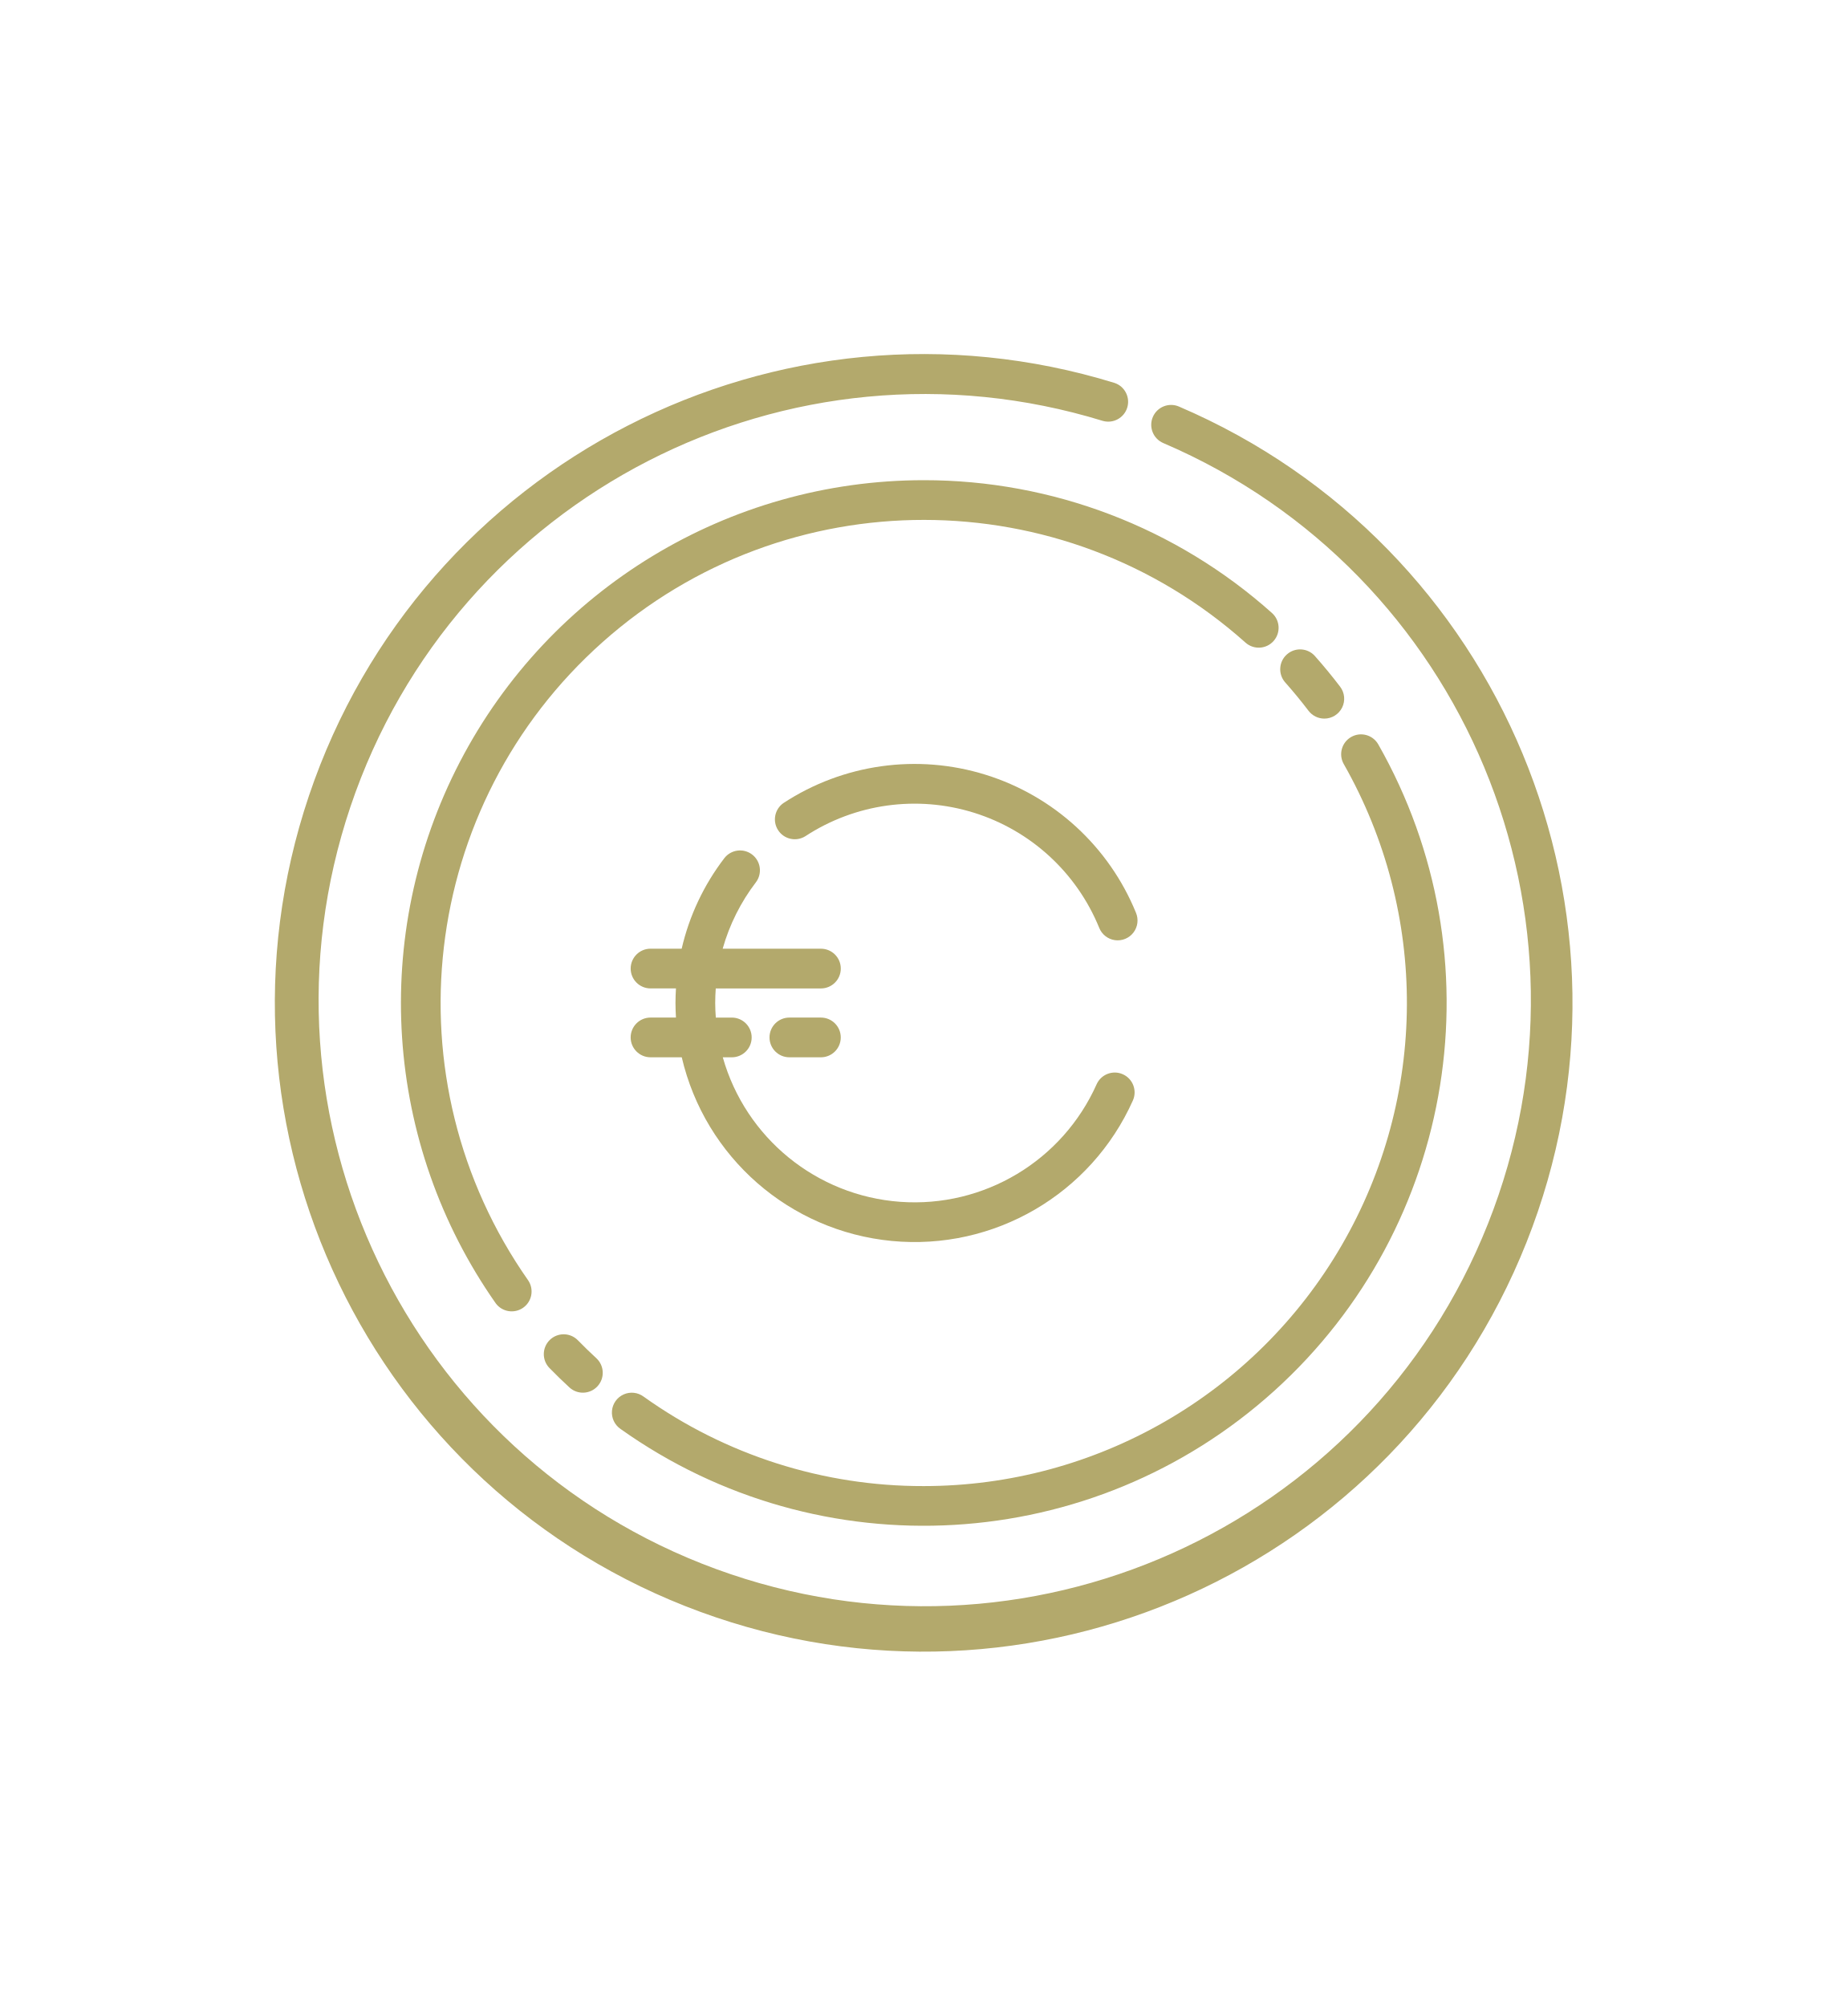
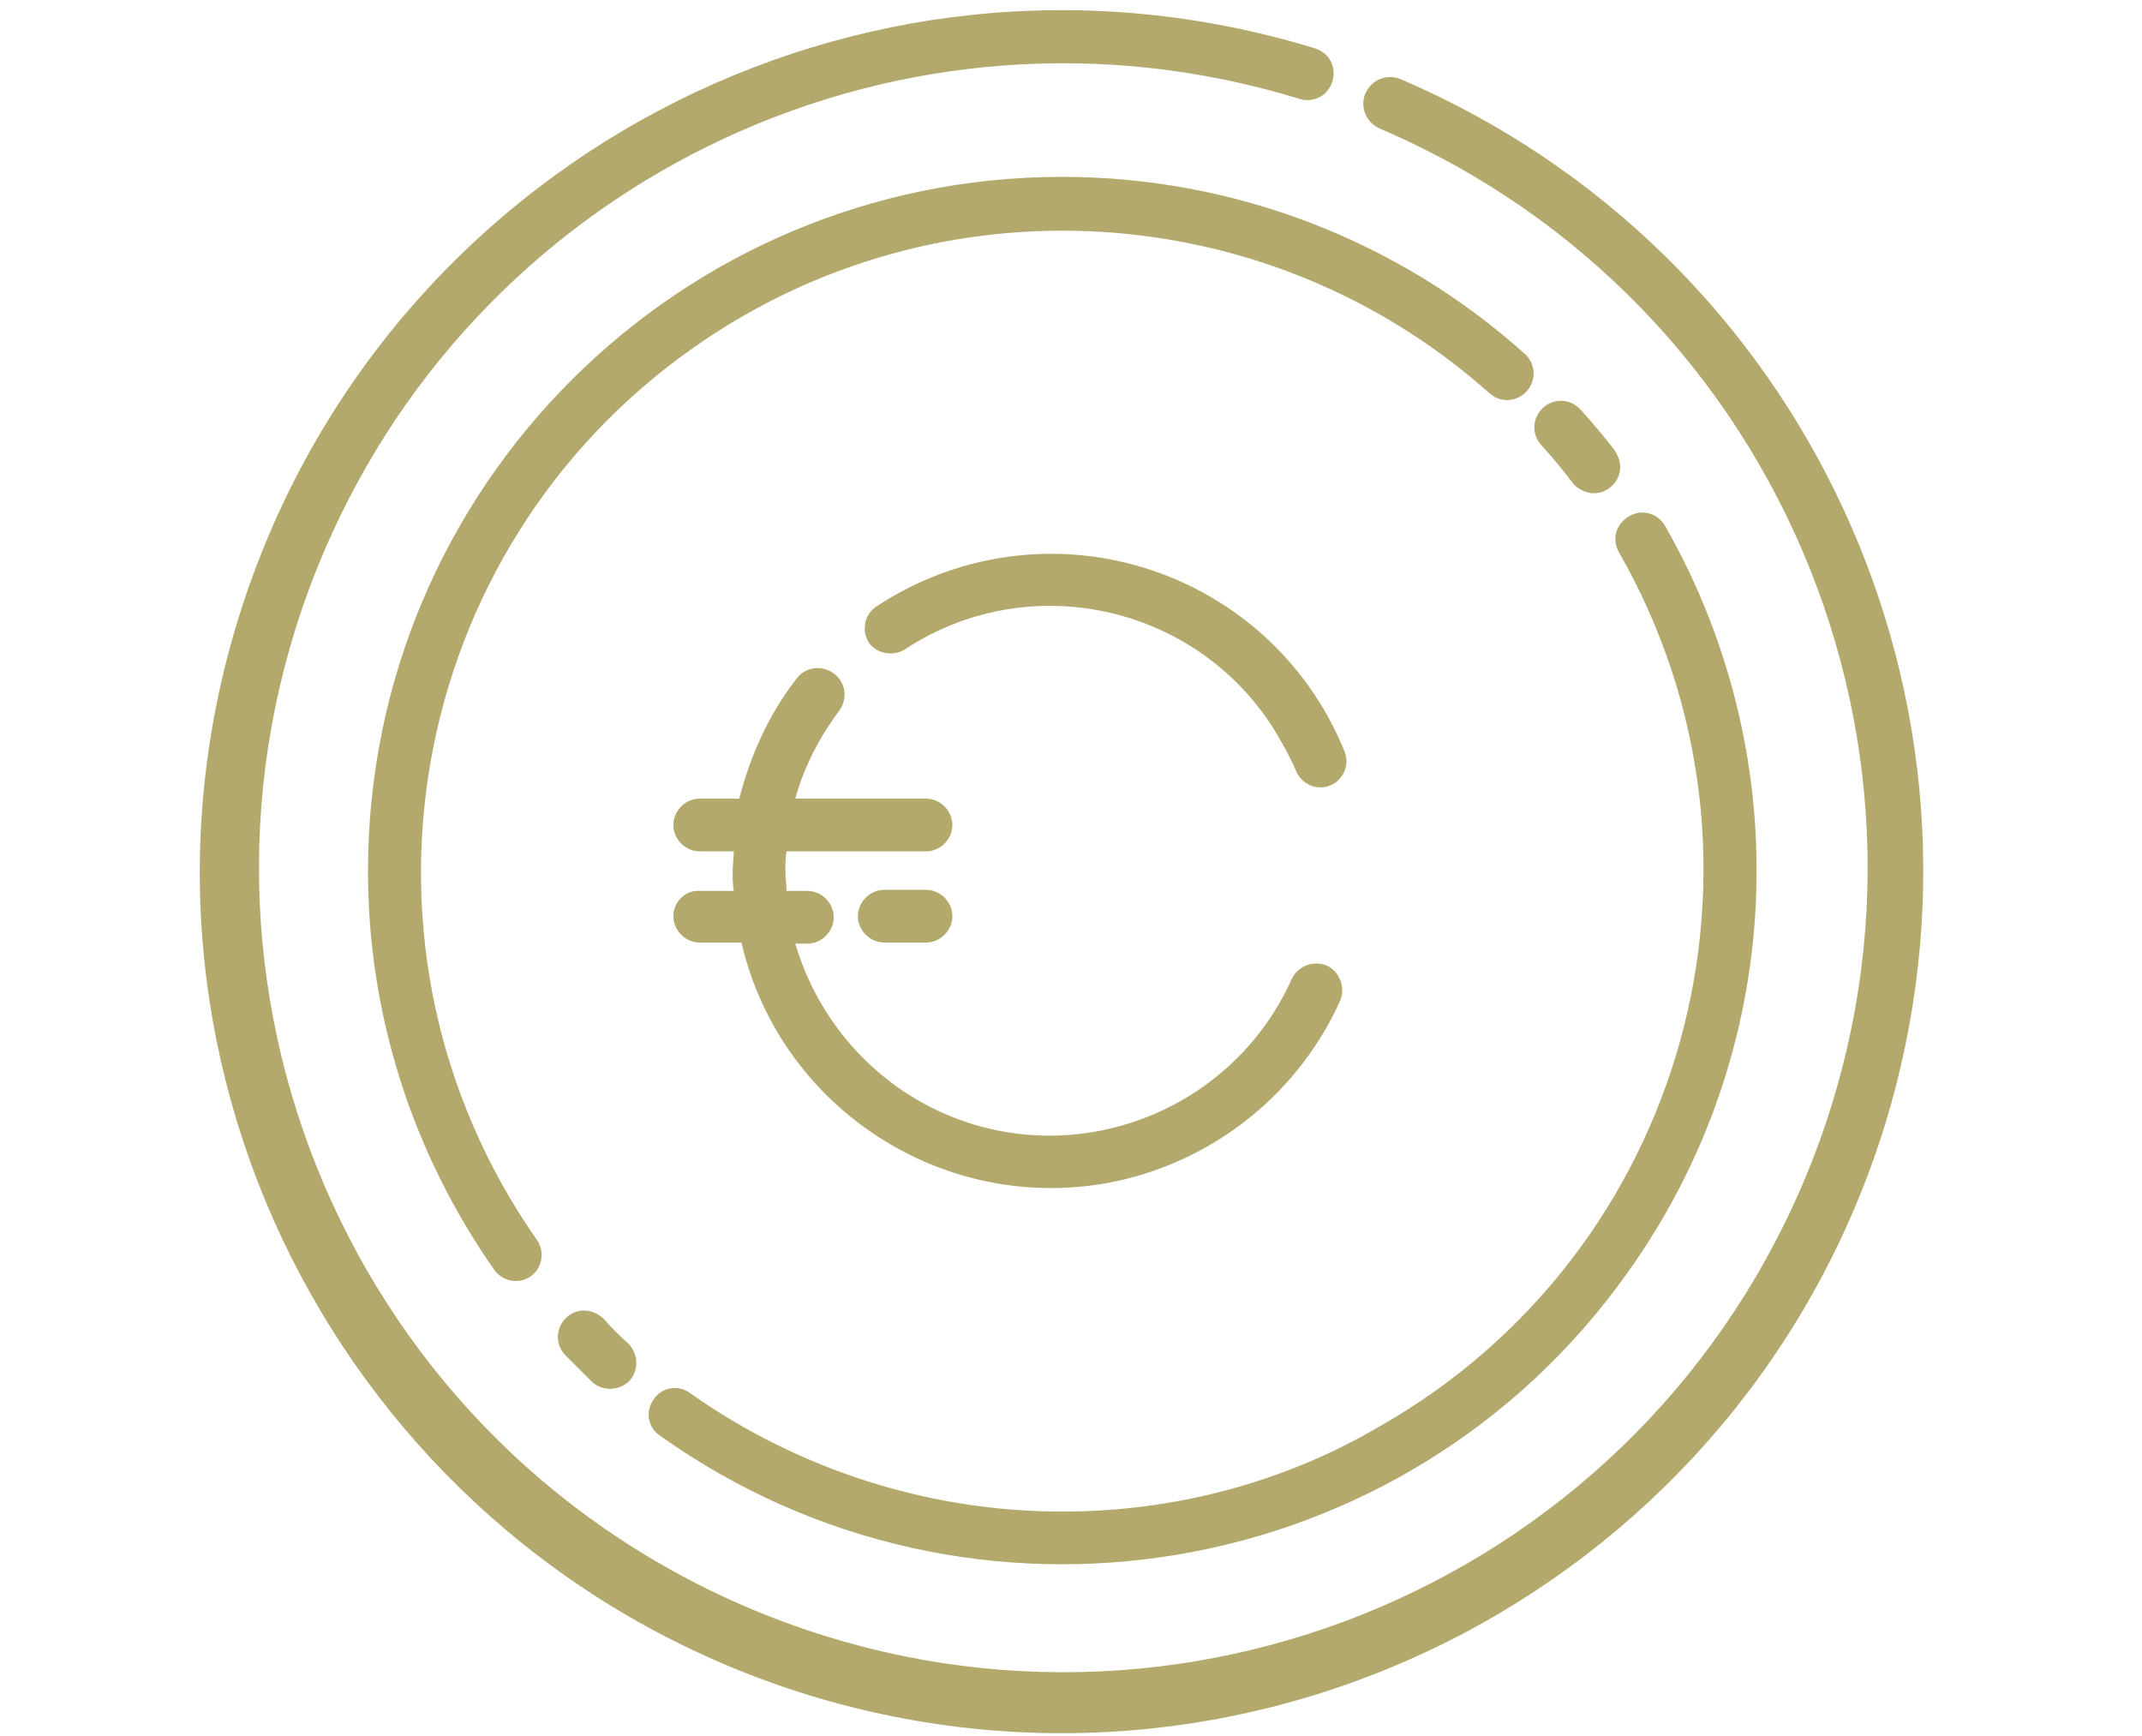
- <svg xmlns="http://www.w3.org/2000/svg" id="Layer_1" data-name="Layer 1" viewBox="0 0 189.723 206">
-   <path d="M121.061,41.748a2.04,2.04,0,0,0-1.606,3.751,62.229,62.229,0,1,1-6.211-2.277,2.041,2.041,0,0,0,1.199-3.901,66.611,66.611,0,1,0,6.618,2.427h0Zm0,0" style="fill:#b3a96c" />
-   <path d="M135.994,73.795a2.04,2.04,0,0,0,1.622-3.275c-0.829-1.09-1.712-2.161-2.622-3.185A2.04,2.04,0,0,0,131.944,70.043c0.843,0.949,1.66,1.941,2.425,2.947a2.038,2.038,0,0,0,1.625.805h0Zm0,0" style="fill:#b3a96c" />
-   <path d="M94.861,152.609a49.268,49.268,0,0,1-28.773-9.19,2.04,2.04,0,1,0-2.369,3.321,53.7,53.7,0,0,0,77.797-70.326,2.04,2.04,0,0,0-3.542,2.024,49.622,49.622,0,0,1-43.113,74.171h0Zm0,0" style="fill:#b3a96c" />
-   <path d="M56.458,137.6a2.04,2.04,0,0,0-.036,2.885c0.667,0.685,1.363,1.359,2.062,2.004a2.04,2.04,0,0,0,2.765-3c-0.648-.597-1.289-1.221-1.907-1.852a2.039,2.039,0,0,0-2.885-.036h0Zm0,0" style="fill:#b3a96c" />
-   <path d="M94.861,49.311a53.697,53.697,0,0,0-43.956,84.528,2.041,2.041,0,0,0,3.339-2.346,49.612,49.612,0,0,1,73.655-65.501,2.039,2.039,0,1,0,2.717-3.042A53.592,53.592,0,0,0,94.861,49.311h0Zm0,0" style="fill:#b3a96c" />
-   <path d="M82.689,85.879a20.479,20.479,0,0,1,30.183,9.393,2.04,2.04,0,1,0,3.777-1.542A24.56,24.56,0,0,0,80.448,82.469,2.041,2.041,0,0,0,82.689,85.879h0Zm0,0" style="fill:#b3a96c" />
-   <path d="M84.297,104.496H81.059a2.04,2.04,0,0,0,0,4.08h3.237a2.04,2.04,0,1,0,0-4.08h0Zm0,0" style="fill:#b3a96c" />
-   <path d="M64.761,106.536a2.041,2.041,0,0,0,2.04,2.04h3.207a24.551,24.551,0,0,0,46.324,4.437,2.039,2.039,0,1,0-3.723-1.665,20.471,20.471,0,0,1-38.388-2.771h0.926a2.04,2.04,0,1,0,0-4.08H73.505c-0.036-.494-0.062-0.992-0.062-1.496,0-.502.022-1,0.056-1.496H84.299a2.04,2.04,0,0,0,0-4.08H74.21A20.319,20.319,0,0,1,77.631,90.592a2.04,2.04,0,0,0-3.244-2.474,24.294,24.294,0,0,0-4.387,9.305H66.803a2.04,2.04,0,0,0,0,4.08h2.61c-0.03.496-.049,0.994-0.049,1.496,0,0.502.02,1,0.049,1.496H66.803a2.041,2.041,0,0,0-2.042,2.04h0Zm0,0" style="fill:#b3a96c" />
+ <svg xmlns="http://www.w3.org/2000/svg" version="1.1" id="Layer_1" x="0px" y="0px" width="195px" height="158px" viewBox="-56.6 72 195 158" style="enable-background:new -56.6 72 195 158;" xml:space="preserve">
+   <style type="text/css">
+ 	.st0{fill:#B3A96C;}
+ </style>
+   <path class="st0" d="M70.9,79.2c-1.2-0.5-2.6,0-3.2,1.3c-0.5,1.2,0,2.6,1.3,3.2c37.2,15.9,54.4,58.9,38.5,96.1  c-15.9,37.2-58.9,54.4-96.1,38.5s-54.4-58.9-38.5-96.1c14.7-34.4,53-52.2,88.8-41.2c1.3,0.4,2.6-0.3,3-1.6c0.4-1.3-0.3-2.6-1.6-3  c-41.4-12.7-85.2,10.5-98,51.9s10.5,85.2,51.9,98c41.4,12.7,85.2-10.5,98-51.9C126.8,136,107.8,95,70.9,79.2L70.9,79.2L70.9,79.2z" />
+   <path class="st0" d="M88.5,116.9c1.3,0,2.4-1.1,2.4-2.4c0-0.5-0.2-1-0.5-1.5c-1-1.3-2-2.5-3.1-3.7c-0.9-1-2.4-1.1-3.4-0.2  c-1,0.9-1.1,2.4-0.2,3.4c1,1.1,2,2.3,2.9,3.5C87,116.5,87.8,116.9,88.5,116.9L88.5,116.9L88.5,116.9z" />
+   <path class="st0" d="M40.1,209.6c-12.1,0-24-3.8-33.9-10.8c-1.1-0.8-2.6-0.5-3.3,0.6c-0.8,1.1-0.5,2.6,0.6,3.3l0,0  c28.4,20.2,67.9,13.6,88.1-14.9c14.3-20,15.6-46.5,3.4-67.9c-0.7-1.2-2.1-1.6-3.3-0.9c-1.2,0.7-1.6,2.1-0.9,3.3  c16,28,6.2,63.7-21.9,79.6C60.2,207,50.2,209.6,40.1,209.6L40.1,209.6L40.1,209.6z" />
+   <path class="st0" d="M-5.1,192c-0.9,0.9-1,2.4,0,3.4c0,0,0,0,0,0c0.8,0.8,1.6,1.6,2.4,2.4c1,0.9,2.5,0.8,3.4-0.1  c0.9-1,0.8-2.5-0.1-3.4c-0.8-0.7-1.5-1.4-2.2-2.2C-2.6,191.1-4.1,191-5.1,192C-5.1,192-5.1,192-5.1,192L-5.1,192L-5.1,192z" />
+   <path class="st0" d="M40.1,88.1c-34.9,0-63.2,28.3-63.2,63.2c0,13,4,25.6,11.5,36.3c0.8,1.1,2.3,1.3,3.3,0.6  c1.1-0.8,1.3-2.3,0.6-3.3c-18.5-26.4-12.1-62.8,14.3-81.3c22.2-15.6,52.2-13.8,72.4,4.2c1,0.9,2.5,0.8,3.4-0.2  c0.9-1,0.8-2.5-0.2-3.4C70.6,93.8,55.6,88.1,40.1,88.1L40.1,88.1z" />
+   <path class="st0" d="M25.8,131.1c11.1-7.3,26.1-4.2,33.4,7c0.8,1.3,1.6,2.7,2.2,4.1c0.5,1.2,1.9,1.8,3.1,1.3  c1.2-0.5,1.8-1.9,1.3-3.1l0,0c-6-14.8-22.9-21.9-37.7-15.8c-1.7,0.7-3.4,1.6-4.9,2.6c-1.1,0.7-1.4,2.2-0.7,3.3  C23.2,131.5,24.7,131.8,25.8,131.1L25.8,131.1z" />
+   <path class="st0" d="M27.7,153h-3.8c-1.3,0-2.4,1.1-2.4,2.4c0,1.3,1.1,2.4,2.4,2.4h3.8c1.3,0,2.4-1.1,2.4-2.4  C30.1,154.1,29,153,27.7,153L27.7,153z" />
+   <path class="st0" d="M4.7,155.4c0,1.3,1.1,2.4,2.4,2.4h3.8c3.6,15.5,19.2,25.2,34.7,21.6c8.8-2.1,16.1-8.1,19.8-16.3  c0.5-1.2,0-2.6-1.2-3.2c-1.2-0.5-2.6,0-3.2,1.2c0,0,0,0,0,0c-5.4,12.1-19.7,17.6-31.8,12.2c-6.5-2.9-11.4-8.6-13.4-15.4h1.1  c1.3,0,2.4-1.1,2.4-2.4c0-1.3-1.1-2.4-2.4-2.4H15c0-0.6-0.1-1.2-0.1-1.8c0-0.6,0-1.2,0.1-1.8h12.7c1.3,0,2.4-1.1,2.4-2.4  s-1.1-2.4-2.4-2.4H15.8c0.8-2.9,2.2-5.6,4-8c0.8-1.1,0.6-2.6-0.5-3.4c-1.1-0.8-2.6-0.6-3.4,0.5c-2.5,3.2-4.2,7-5.2,10.9H7.1  c-1.3,0-2.4,1.1-2.4,2.4c0,1.3,1.1,2.4,2.4,2.4h3.1c0,0.6-0.1,1.2-0.1,1.8c0,0.6,0,1.2,0.1,1.8H7.1C5.8,153,4.7,154.1,4.7,155.4  C4.7,155.4,4.7,155.4,4.7,155.4L4.7,155.4L4.7,155.4z" />
</svg>
